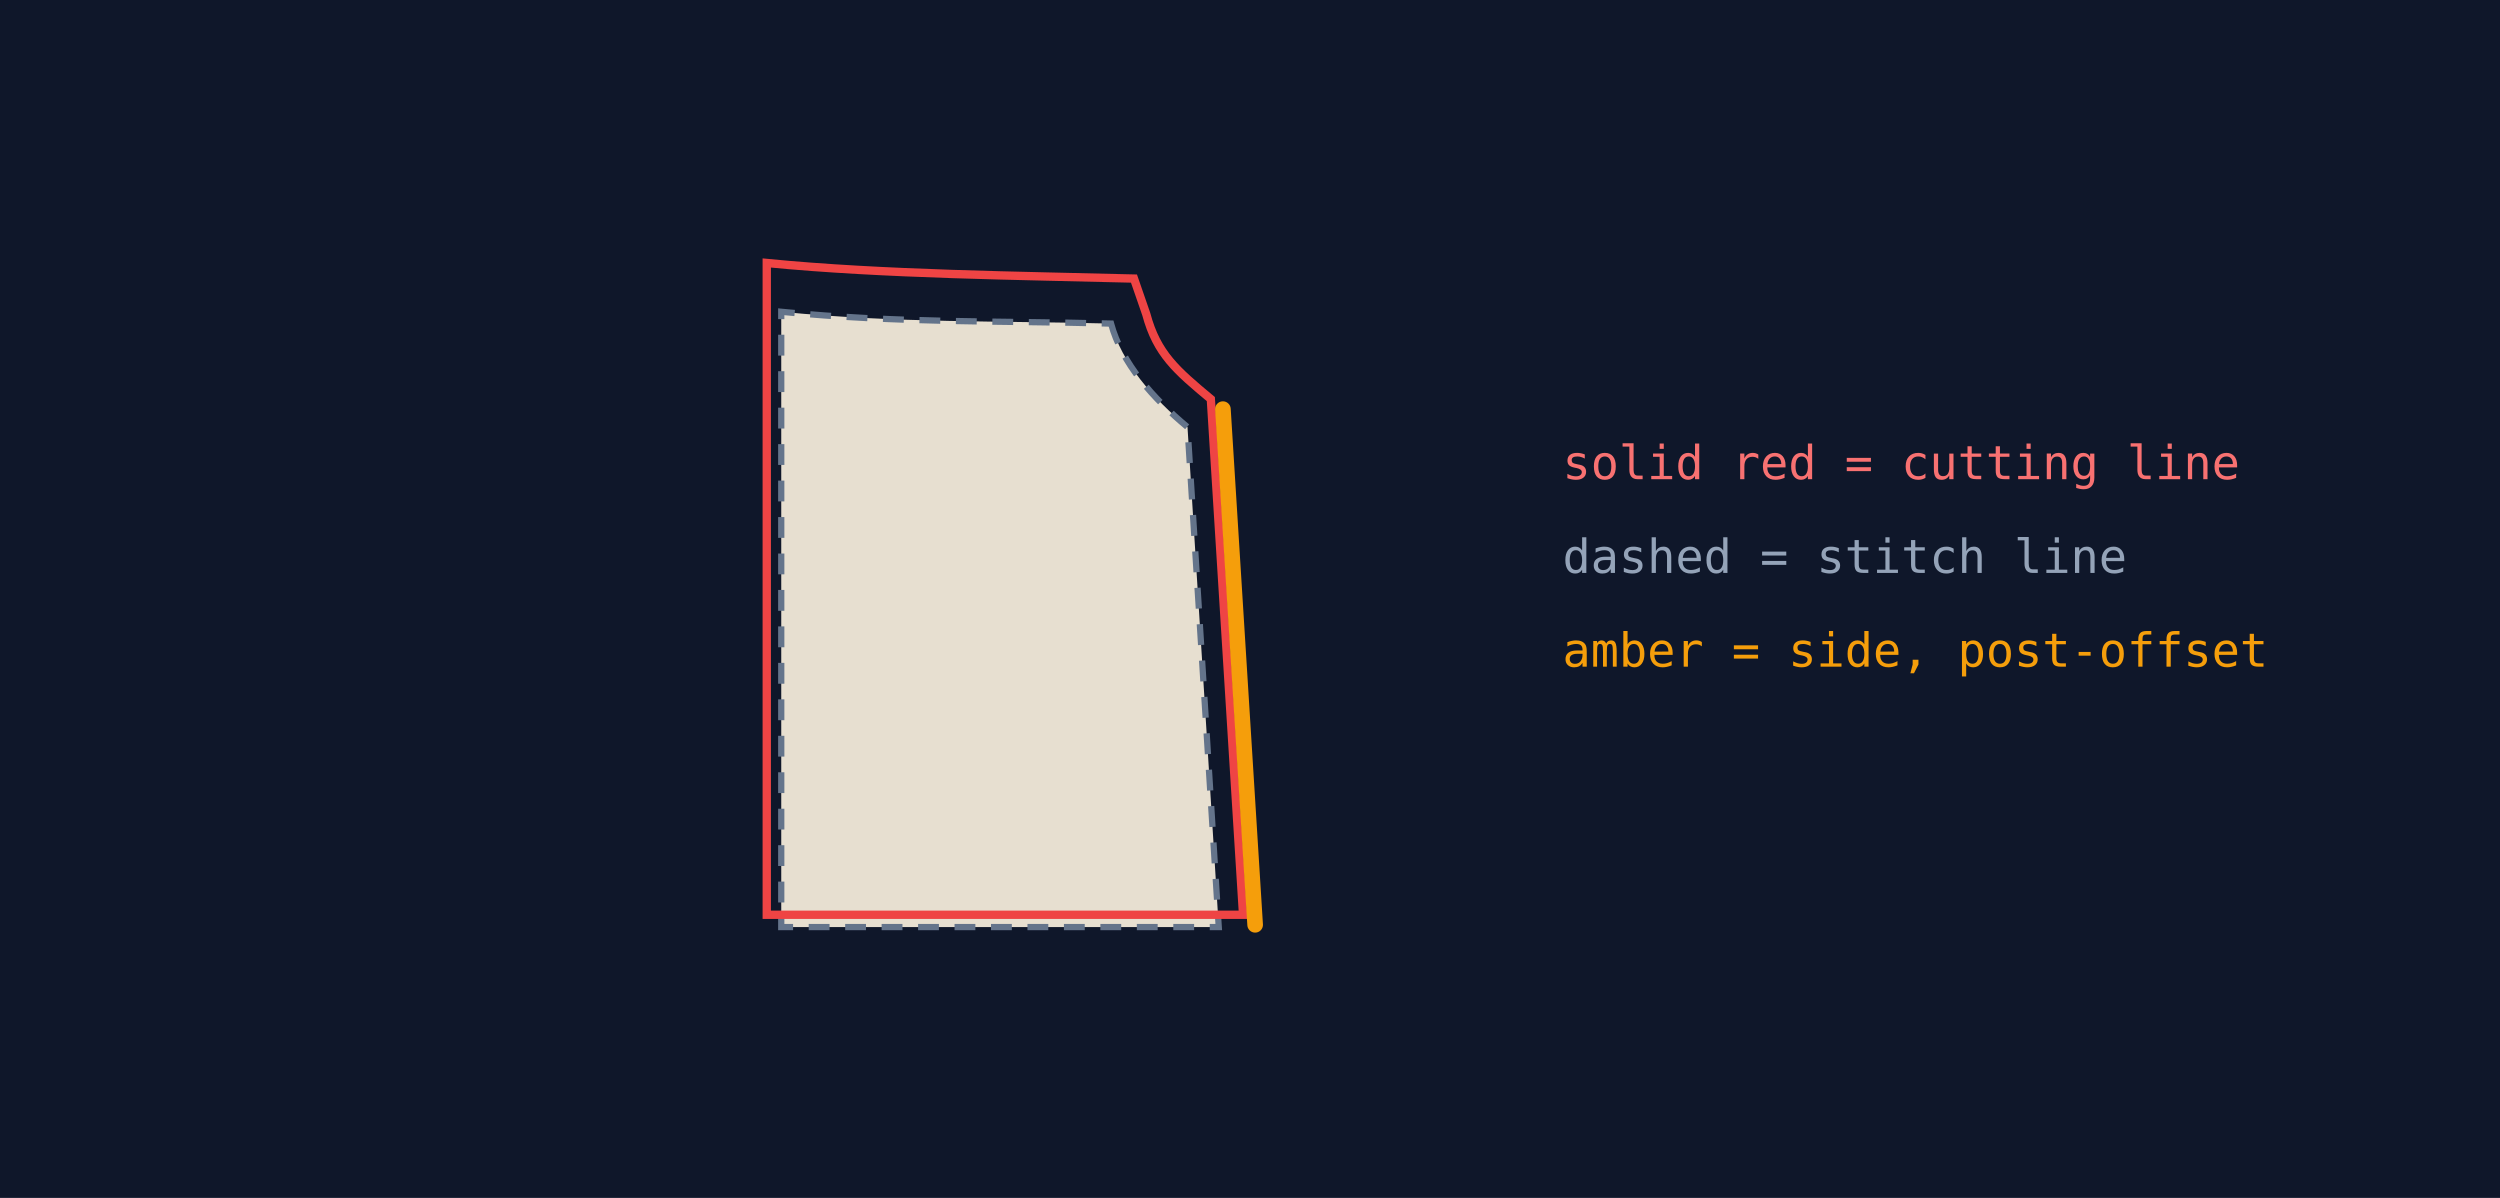
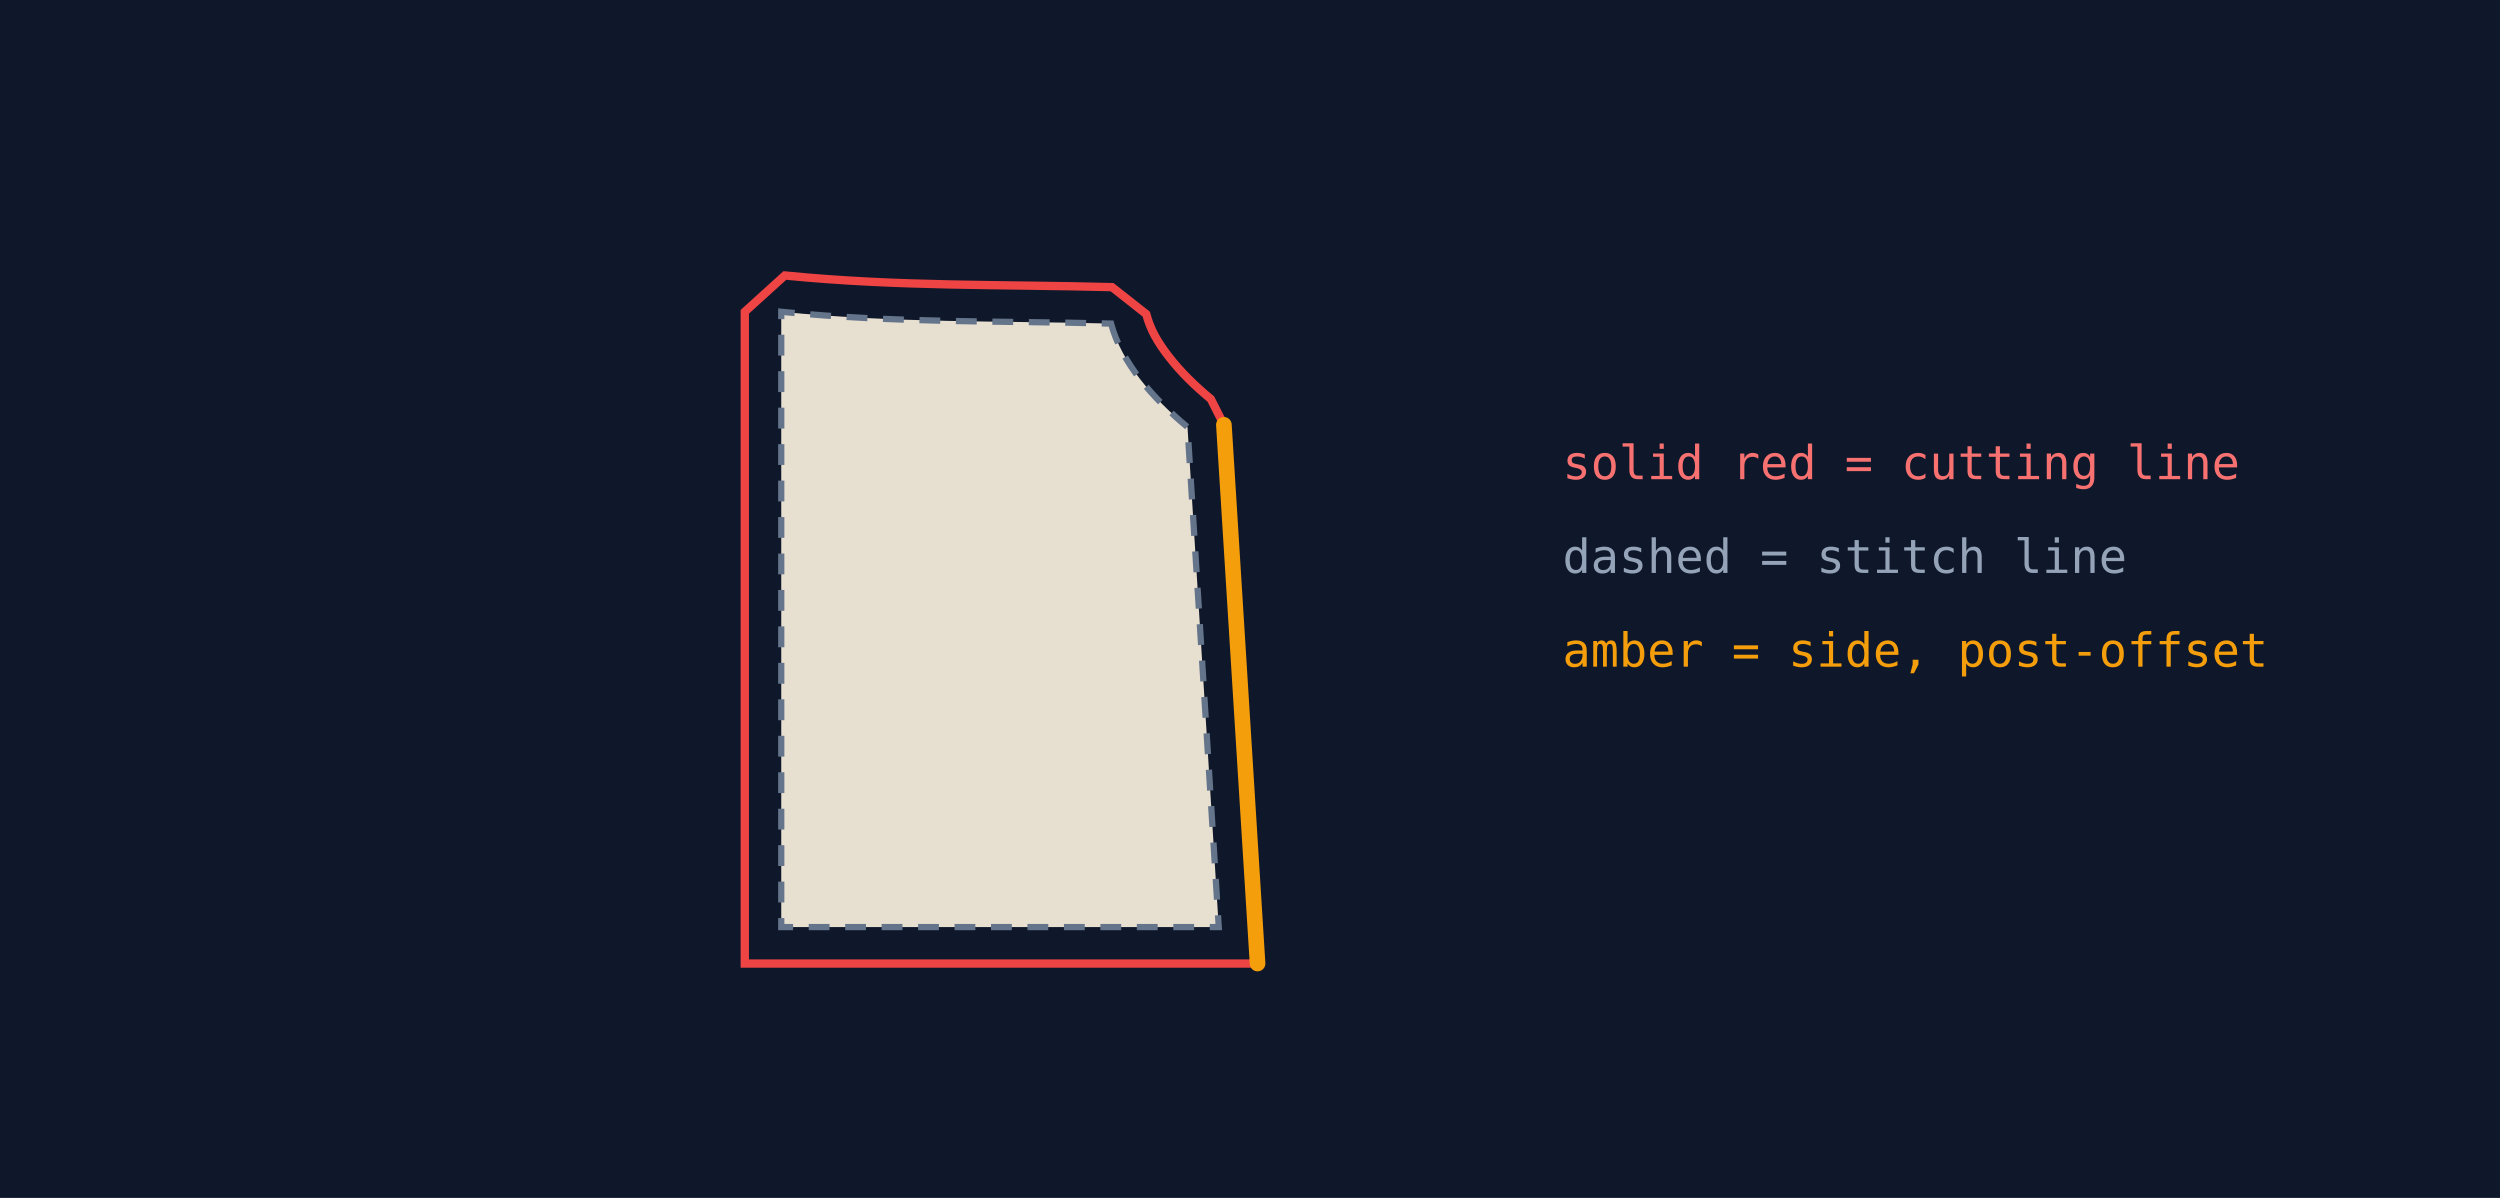
<svg xmlns="http://www.w3.org/2000/svg" viewBox="0 0 480 230" width="480" height="230">
  <path data-layer-name="bg" id="bg" d="M 0 0 l 480 0 l 0 230 l -480 0 z" fill="#0f172a" stroke="none" stroke-width="2" />
  <g data-layer-name="scene" id="scene">
-     <path data-layer-name="panel" id="panel" d="M 150 28 m 63.322 34.127 c 2.043 7.618 8.056 14.355 14.678 19.873 l 6 96 h -84 l 0 -118.141 c 22.325 2.201 42.054 1.717 63.322 2.268 z" fill="#e7dfd0" stroke="#64748b" stroke-width="1.2" stroke-dasharray="4 3" />
-     <path data-layer-name="allowance" id="allowance" d="M 220.083 60.314 c 2.043 7.618 5.776 10.79 12.398 16.309 l 6.188 99.01 l -91.451 0 l 0 -125.141 c 22.325 2.201 49.235 2.443 70.503 2.994 z" fill="none" stroke="#ef4444" stroke-width="1.6" />
-     <path data-layer-name="side-run" id="side-run" d="M 234.798 78.553 l 6.188 99.01" fill="none" stroke="#f59e0b" stroke-width="3" stroke-linecap="round" />
+     <path data-layer-name="panel" id="panel" d="M 213.322 62.127 c 2.043 7.618 8.056 14.355 14.678 19.873 l 6 96 h -84 l 0 -118.141 c 22.325 2.201 42.054 1.717 63.322 2.268 z" fill="#e7dfd0" stroke="#64748b" stroke-width="1.2" stroke-dasharray="4 3" />
+     <path data-layer-name="allowance" id="allowance" d="M 220.083 60.314 c 0.794 2.962 2.122 5.328 4.387 8.24 c 2.286 2.939 4.903 5.478 8.011 8.068 l 2.505 4.941 l 6.465 103.437 l -98.451 0 l 0 -125.141 l 7.687 -6.966 c 21.896 2.159 41.372 1.681 62.816 2.236 l 6.58 5.185 z" fill="none" stroke="#ef4444" stroke-width="1.6" />
+     <path data-layer-name="side-run" id="side-run" d="M 234.986 81.563 l 6.465 103.437" fill="none" stroke="#f59e0b" stroke-width="3" stroke-linecap="round" />
    <text data-layer-name="legend-cut" id="legend-cut" x="300" y="92" font-family="monospace" font-size="9" fill="#f87171">solid red = cutting line</text>
    <text data-layer-name="legend-stitch" id="legend-stitch" x="300" y="110" font-family="monospace" font-size="9" fill="#94a3b8">dashed = stitch line</text>
    <text data-layer-name="legend-side" id="legend-side" x="300" y="128" font-family="monospace" font-size="9" fill="#f59e0b">amber = side, post-offset</text>
  </g>
</svg>
